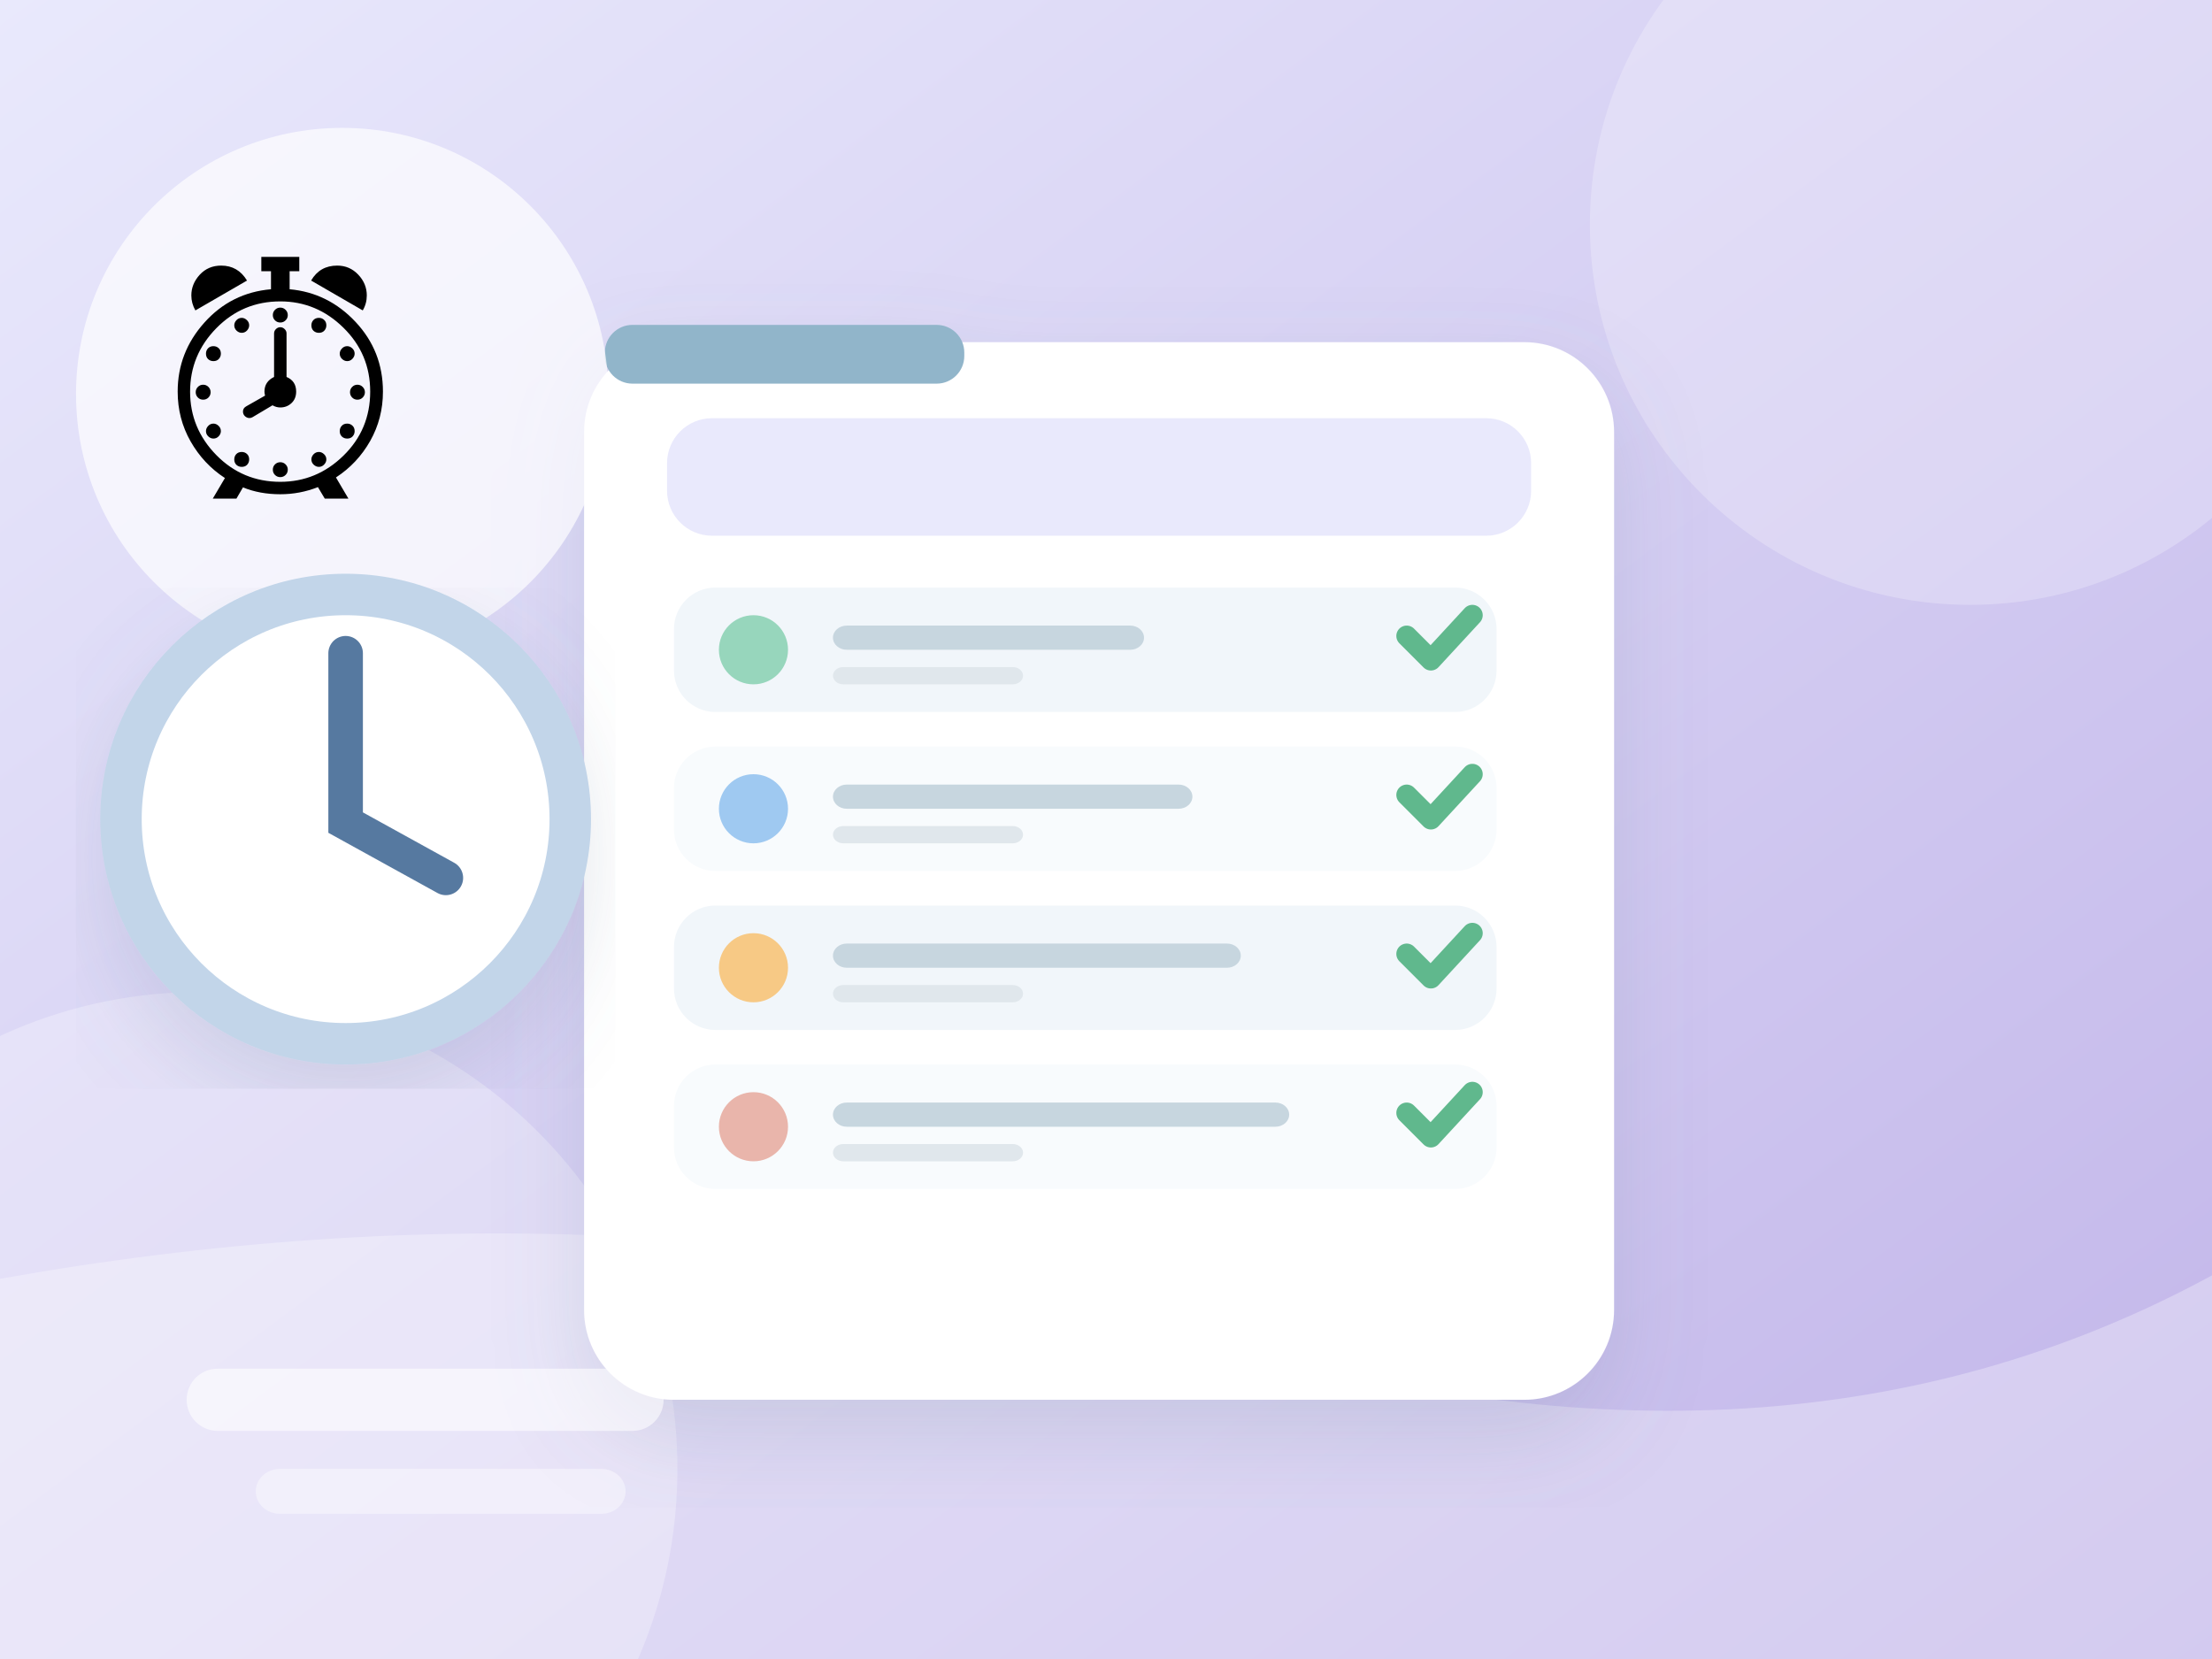
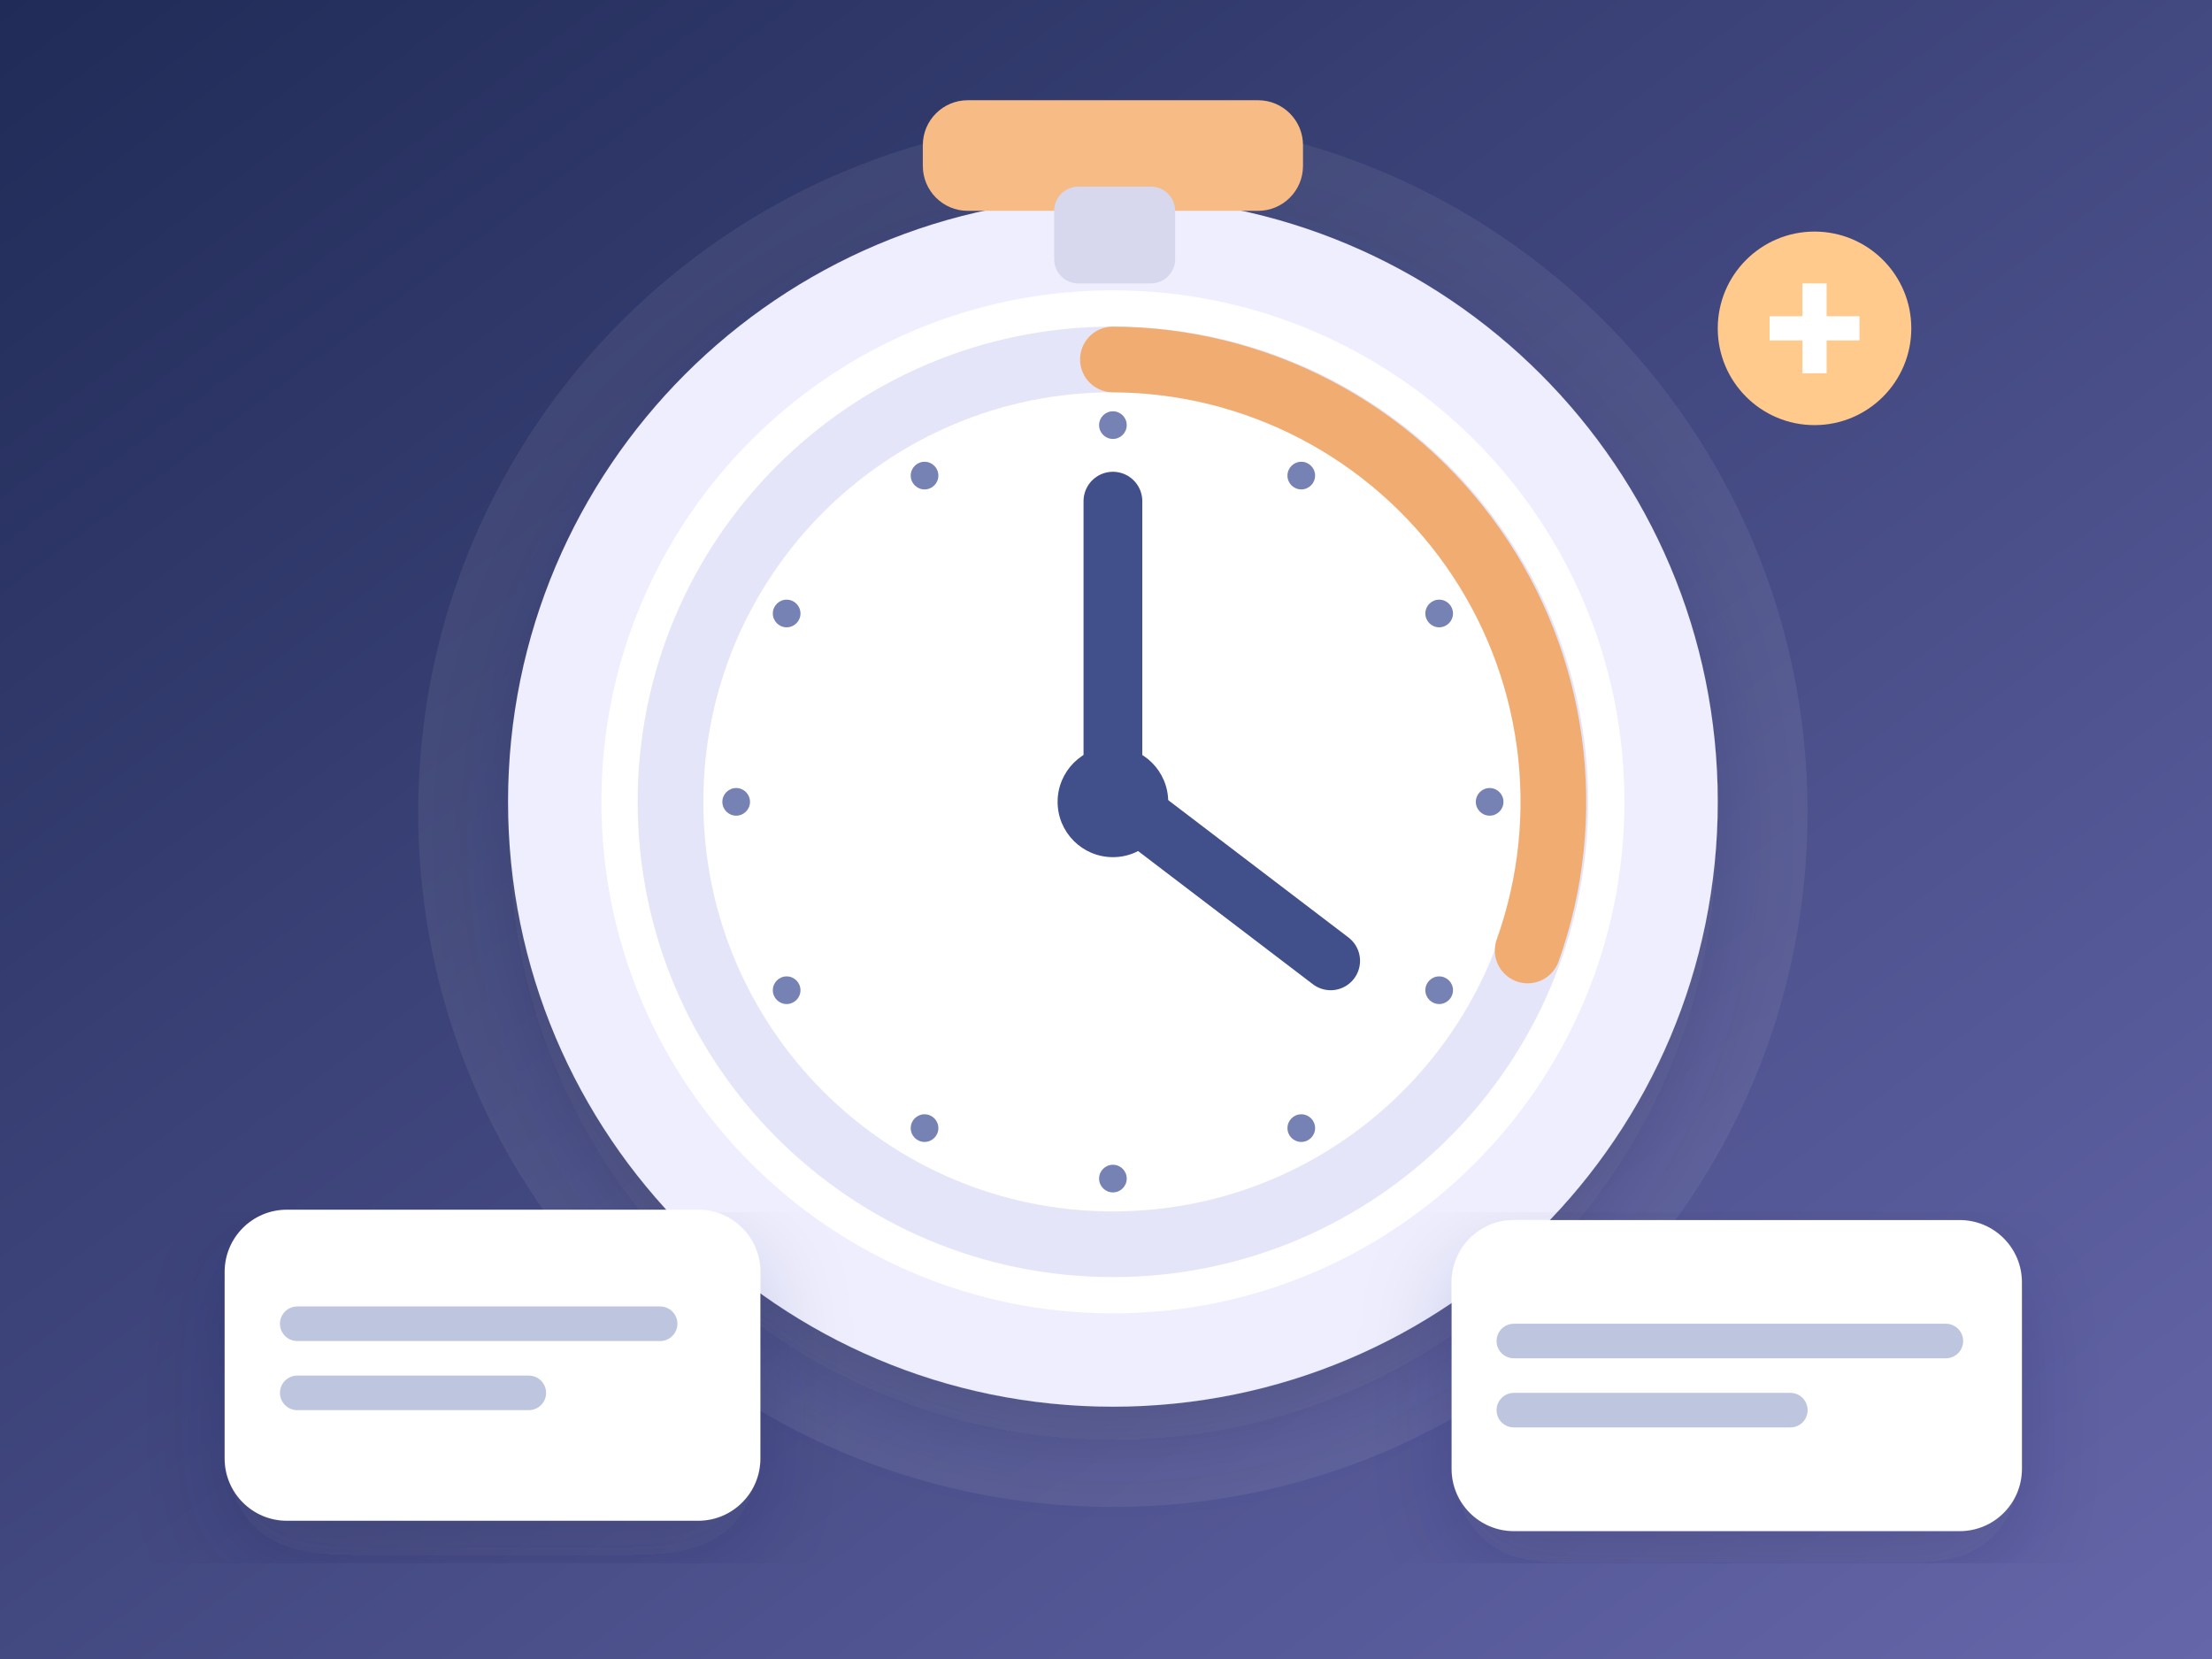
- <svg xmlns="http://www.w3.org/2000/svg" width="640" height="480" viewBox="0 0 640 480" role="img" aria-label="考程時鐘插畫">
+ <svg xmlns="http://www.w3.org/2000/svg" viewBox="0 0 640 480" role="img" aria-label="段考時鐘：大型倒數計時器">
  <defs>
-     <linearGradient id="bg" x1="0" y1="0" x2="1" y2="1">
-       <stop stop-color="#e9e9fc" />
-       <stop offset="1" stop-color="#c1b4e9" />
+     <linearGradient id="bg" x2="1" y2="1">
+       <stop stop-color="#202b57" />
+       <stop offset="1" stop-color="#6566aa" />
    </linearGradient>
-     <filter id="s">
-       <feDropShadow dx="0" dy="11" stdDeviation="13" flood-color="#6c8199" flood-opacity=".19" />
+     <filter id="shadow">
+       <feDropShadow dx="0" dy="10" stdDeviation="13" flood-color="#20344c" flood-opacity=".17" />
    </filter>
  </defs>
  <rect width="640" height="480" fill="url(#bg)" />
-   <circle cx="570" cy="65" r="110" fill="#fff" opacity=".24" />
-   <circle cx="58" cy="425" r="138" fill="#fff" opacity=".28" />
-   <path d="M0 370 Q185 337 350 387 T640 369 V480 H0" fill="#fff" opacity=".3" />
-   <g filter="url(#s)">
-     <rect x="169" y="99" width="298" height="306" rx="26" fill="#ffffff" />
-     <rect x="193" y="121" width="250" height="34" rx="13" fill="#e9e9fc" />
-     <rect x="195" y="170" width="238" height="36" rx="12" fill="#f1f6fa" />
-     <circle cx="218" cy="188" r="10" fill="#97d6bc" />
-     <rect x="241" y="181" width="90" height="7" rx="4" fill="#c7d6df" />
-     <rect x="241" y="193" width="55" height="5" rx="3" fill="#e0e7ec" />
-     <path d="M407 184 l7 7 12 -13" fill="none" stroke="#61b88d" stroke-width="6" stroke-linecap="round" stroke-linejoin="round" />
-     <rect x="195" y="216" width="238" height="36" rx="12" fill="#f8fbfd" />
-     <circle cx="218" cy="234" r="10" fill="#9fc9f1" />
-     <rect x="241" y="227" width="104" height="7" rx="4" fill="#c7d6df" />
-     <rect x="241" y="239" width="55" height="5" rx="3" fill="#e0e7ec" />
-     <path d="M407 230 l7 7 12 -13" fill="none" stroke="#61b88d" stroke-width="6" stroke-linecap="round" stroke-linejoin="round" />
-     <rect x="195" y="262" width="238" height="36" rx="12" fill="#f1f6fa" />
-     <circle cx="218" cy="280" r="10" fill="#f7c985" />
-     <rect x="241" y="273" width="118" height="7" rx="4" fill="#c7d6df" />
-     <rect x="241" y="285" width="55" height="5" rx="3" fill="#e0e7ec" />
-     <path d="M407 276 l7 7 12 -13" fill="none" stroke="#61b88d" stroke-width="6" stroke-linecap="round" stroke-linejoin="round" />
-     <rect x="195" y="308" width="238" height="36" rx="12" fill="#f8fbfd" />
-     <circle cx="218" cy="326" r="10" fill="#e9b5ab" />
-     <rect x="241" y="319" width="132" height="7" rx="4" fill="#c7d6df" />
-     <rect x="241" y="331" width="55" height="5" rx="3" fill="#e0e7ec" />
-     <path d="M407 322 l7 7 12 -13" fill="none" stroke="#61b88d" stroke-width="6" stroke-linecap="round" stroke-linejoin="round" />
-     <rect x="175" y="94" width="104" height="17" rx="8" fill="#91b5ca" />
+   <circle cx="322" cy="235" r="201" fill="#ffffff" opacity=".07" />
+   <circle cx="322" cy="232" r="175" fill="#eeeeff" filter="url(#shadow)" />
+   <circle cx="322" cy="232" r="148" fill="#fff" />
+   <circle cx="322" cy="232" r="128" fill="none" stroke="#e4e5f8" stroke-width="19" />
+   <path d="M322 104A128 128 0 0 1 442 275" fill="none" stroke="#f1ac72" stroke-width="19" stroke-linecap="round" />
+   <path d="M322 145V230L385 278" fill="none" stroke="#414f8a" stroke-width="17" stroke-linecap="round" />
+   <circle cx="322" cy="232" r="16" fill="#414f8a" />
+   <rect x="267" y="29" width="110" height="32" rx="13" fill="#f7bb85" />
+   <rect x="305" y="54" width="35" height="28" rx="7" fill="#d7d8ed" />
+   <g fill="#7782b4">
+     <circle cx="322" cy="123" r="4" />
+     <circle cx="376.5" cy="137.603" r="4" />
+     <circle cx="416.397" cy="177.5" r="4" />
+     <circle cx="431" cy="232" r="4" />
+     <circle cx="416.397" cy="286.5" r="4" />
+     <circle cx="376.5" cy="326.397" r="4" />
+     <circle cx="322" cy="341" r="4" />
+     <circle cx="267.5" cy="326.397" r="4" />
+     <circle cx="227.603" cy="286.5" r="4" />
+     <circle cx="213" cy="232" r="4" />
+     <circle cx="227.603" cy="177.5" r="4" />
+     <circle cx="267.5" cy="137.603" r="4" />
  </g>
-   <circle cx="99" cy="114" r="77" fill="#fff" opacity=".68" />
-   <text x="46" y="143" font-size="90">⏰</text>
-   <g filter="url(#s)">
-     <circle cx="100" cy="237" r="65" fill="#ffffff" stroke="#c2d5e9" stroke-width="12" />
-     <path d="M100 189 V238 L129 254" fill="none" stroke="#5779a0" stroke-width="10" stroke-linecap="round" />
+   <g filter="url(#shadow)">
+     <rect x="65" y="350" width="155" height="90" rx="18" fill="#fff" />
+     <rect x="420" y="353" width="165" height="90" rx="18" fill="#fff" />
+     <path d="M86 383h105m-105 20h67m285-15h125m-125 20h80" stroke="#bec6df" stroke-width="10" stroke-linecap="round" />
  </g>
-   <rect x="54" y="396" width="138" height="18" rx="9" fill="#fff" opacity=".57" />
-   <rect x="74" y="425" width="107" height="13" rx="7" fill="#fff" opacity=".4" />
+   <circle cx="525" cy="95" r="28" fill="#ffca8c" />
+   <path d="M512 95h26m-13-13v26" stroke="#fff" stroke-width="7" />
</svg>
